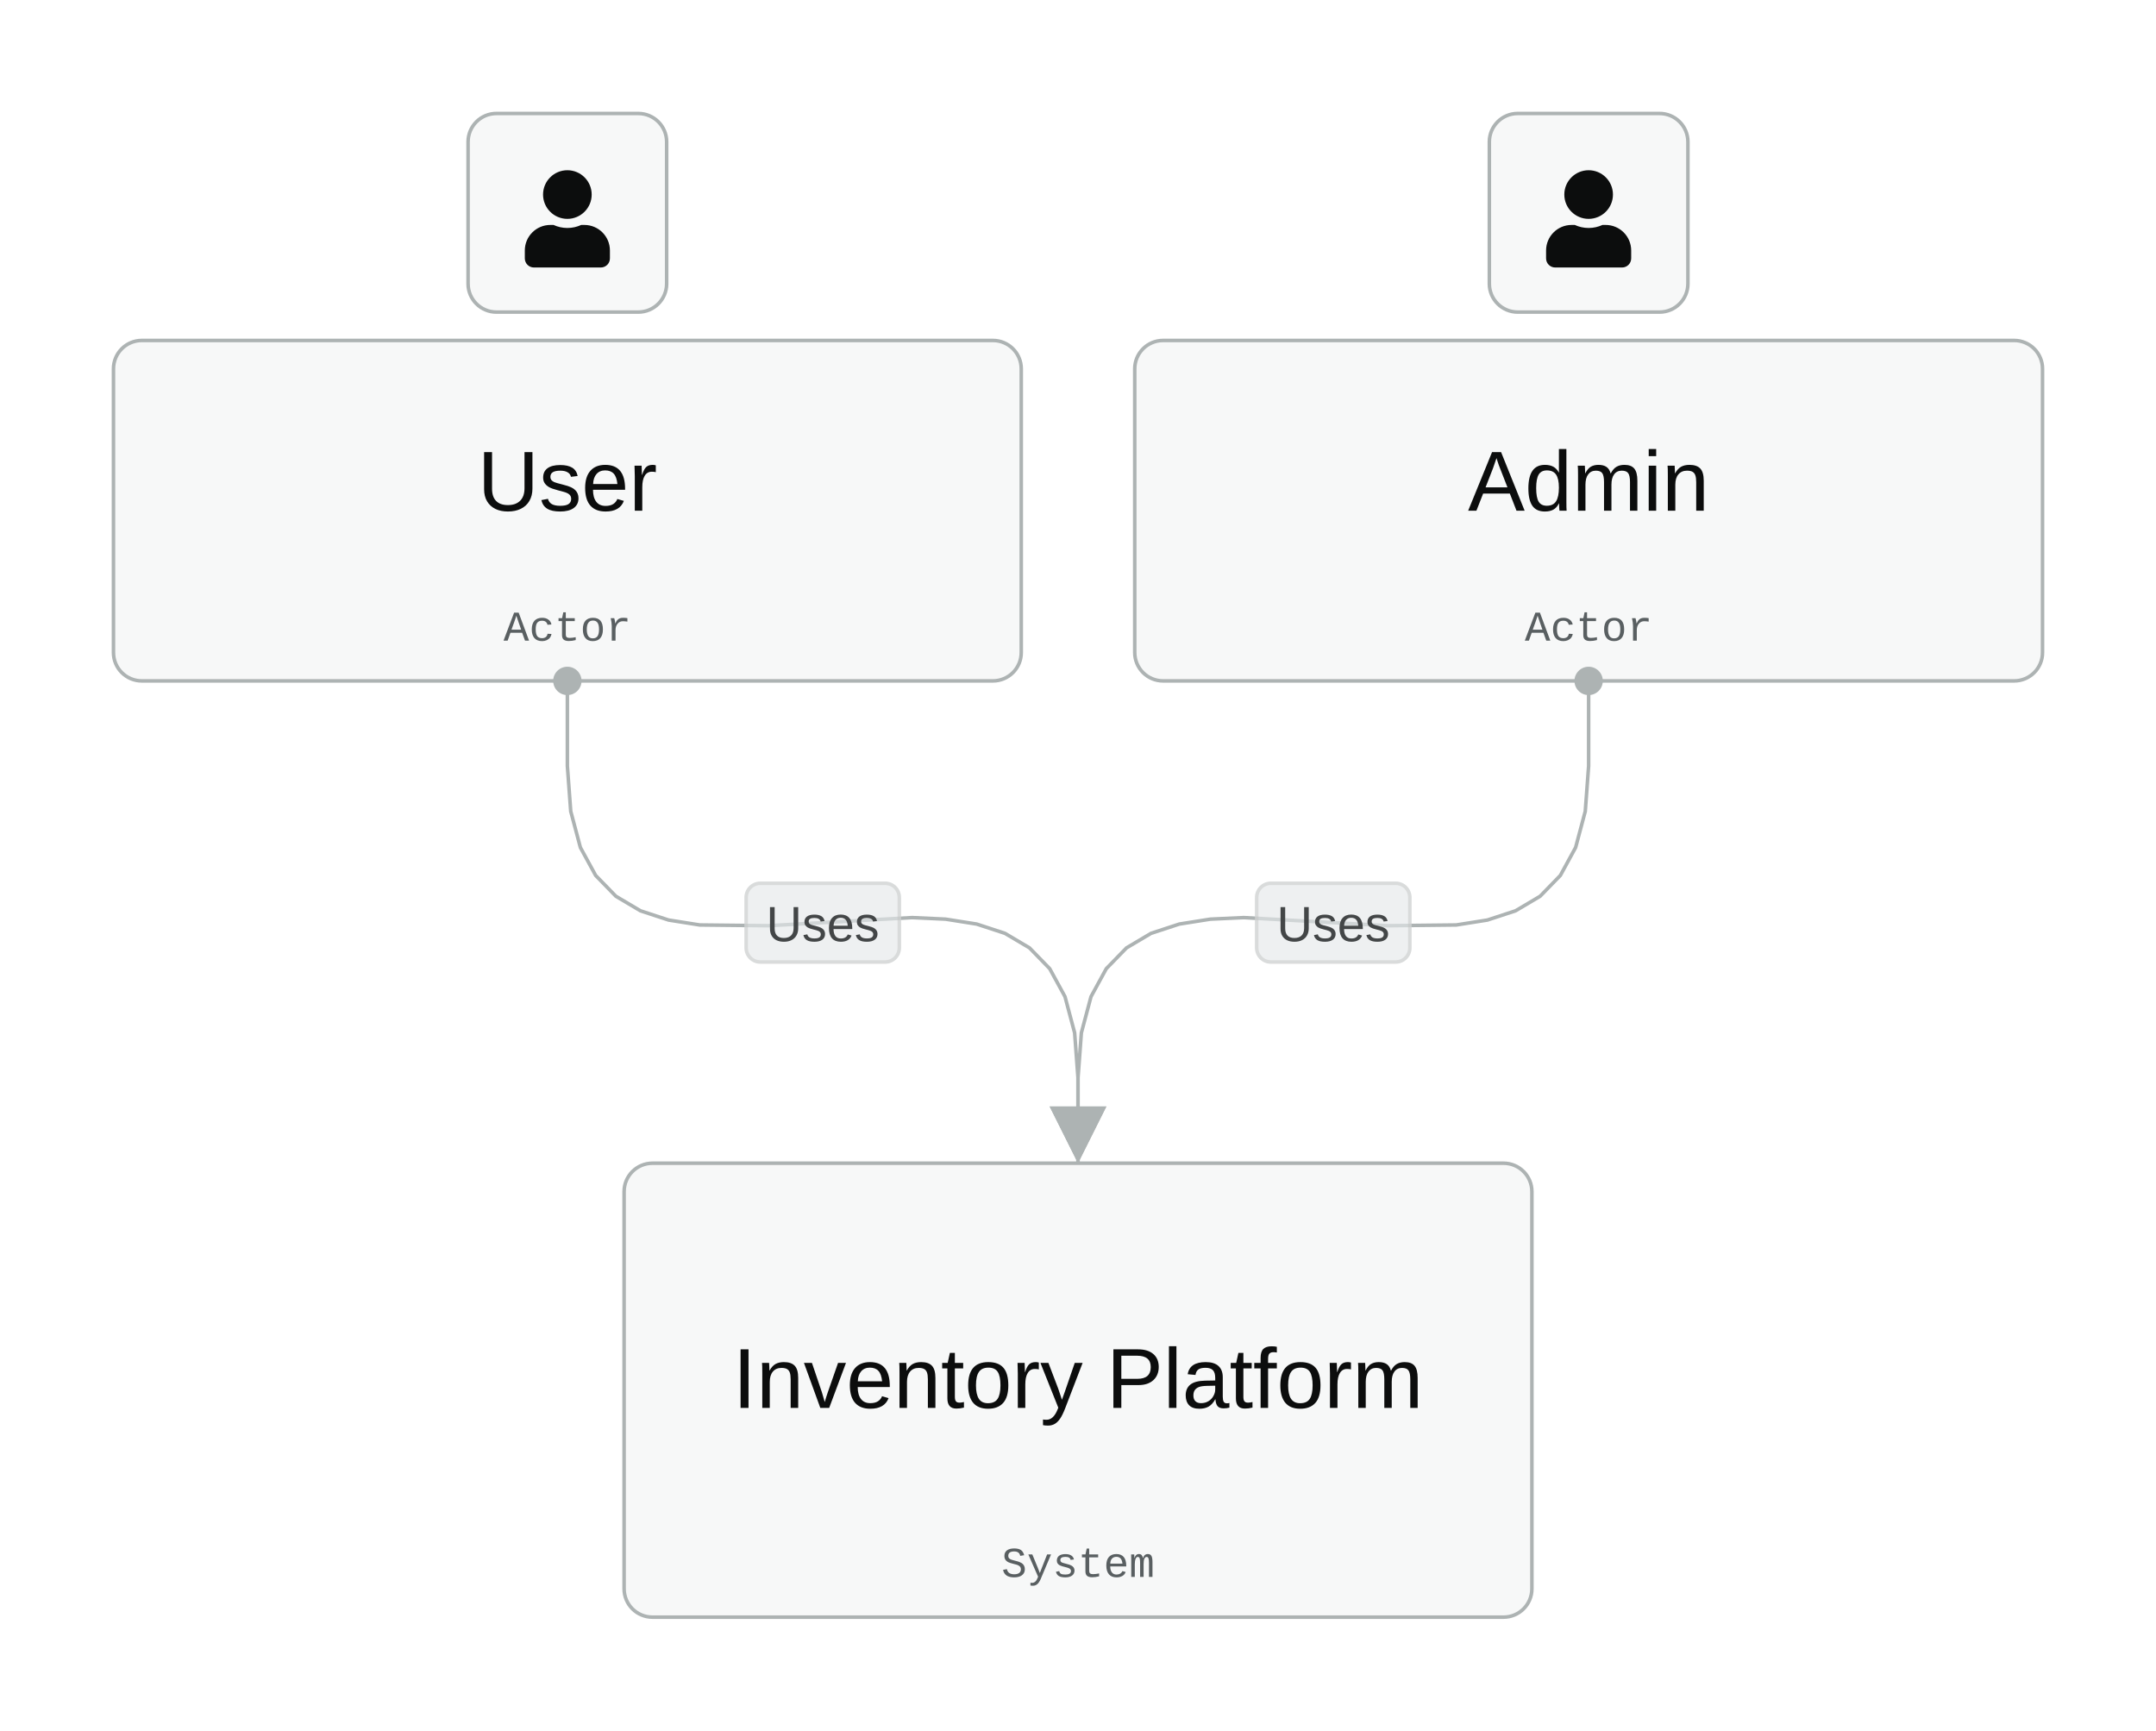
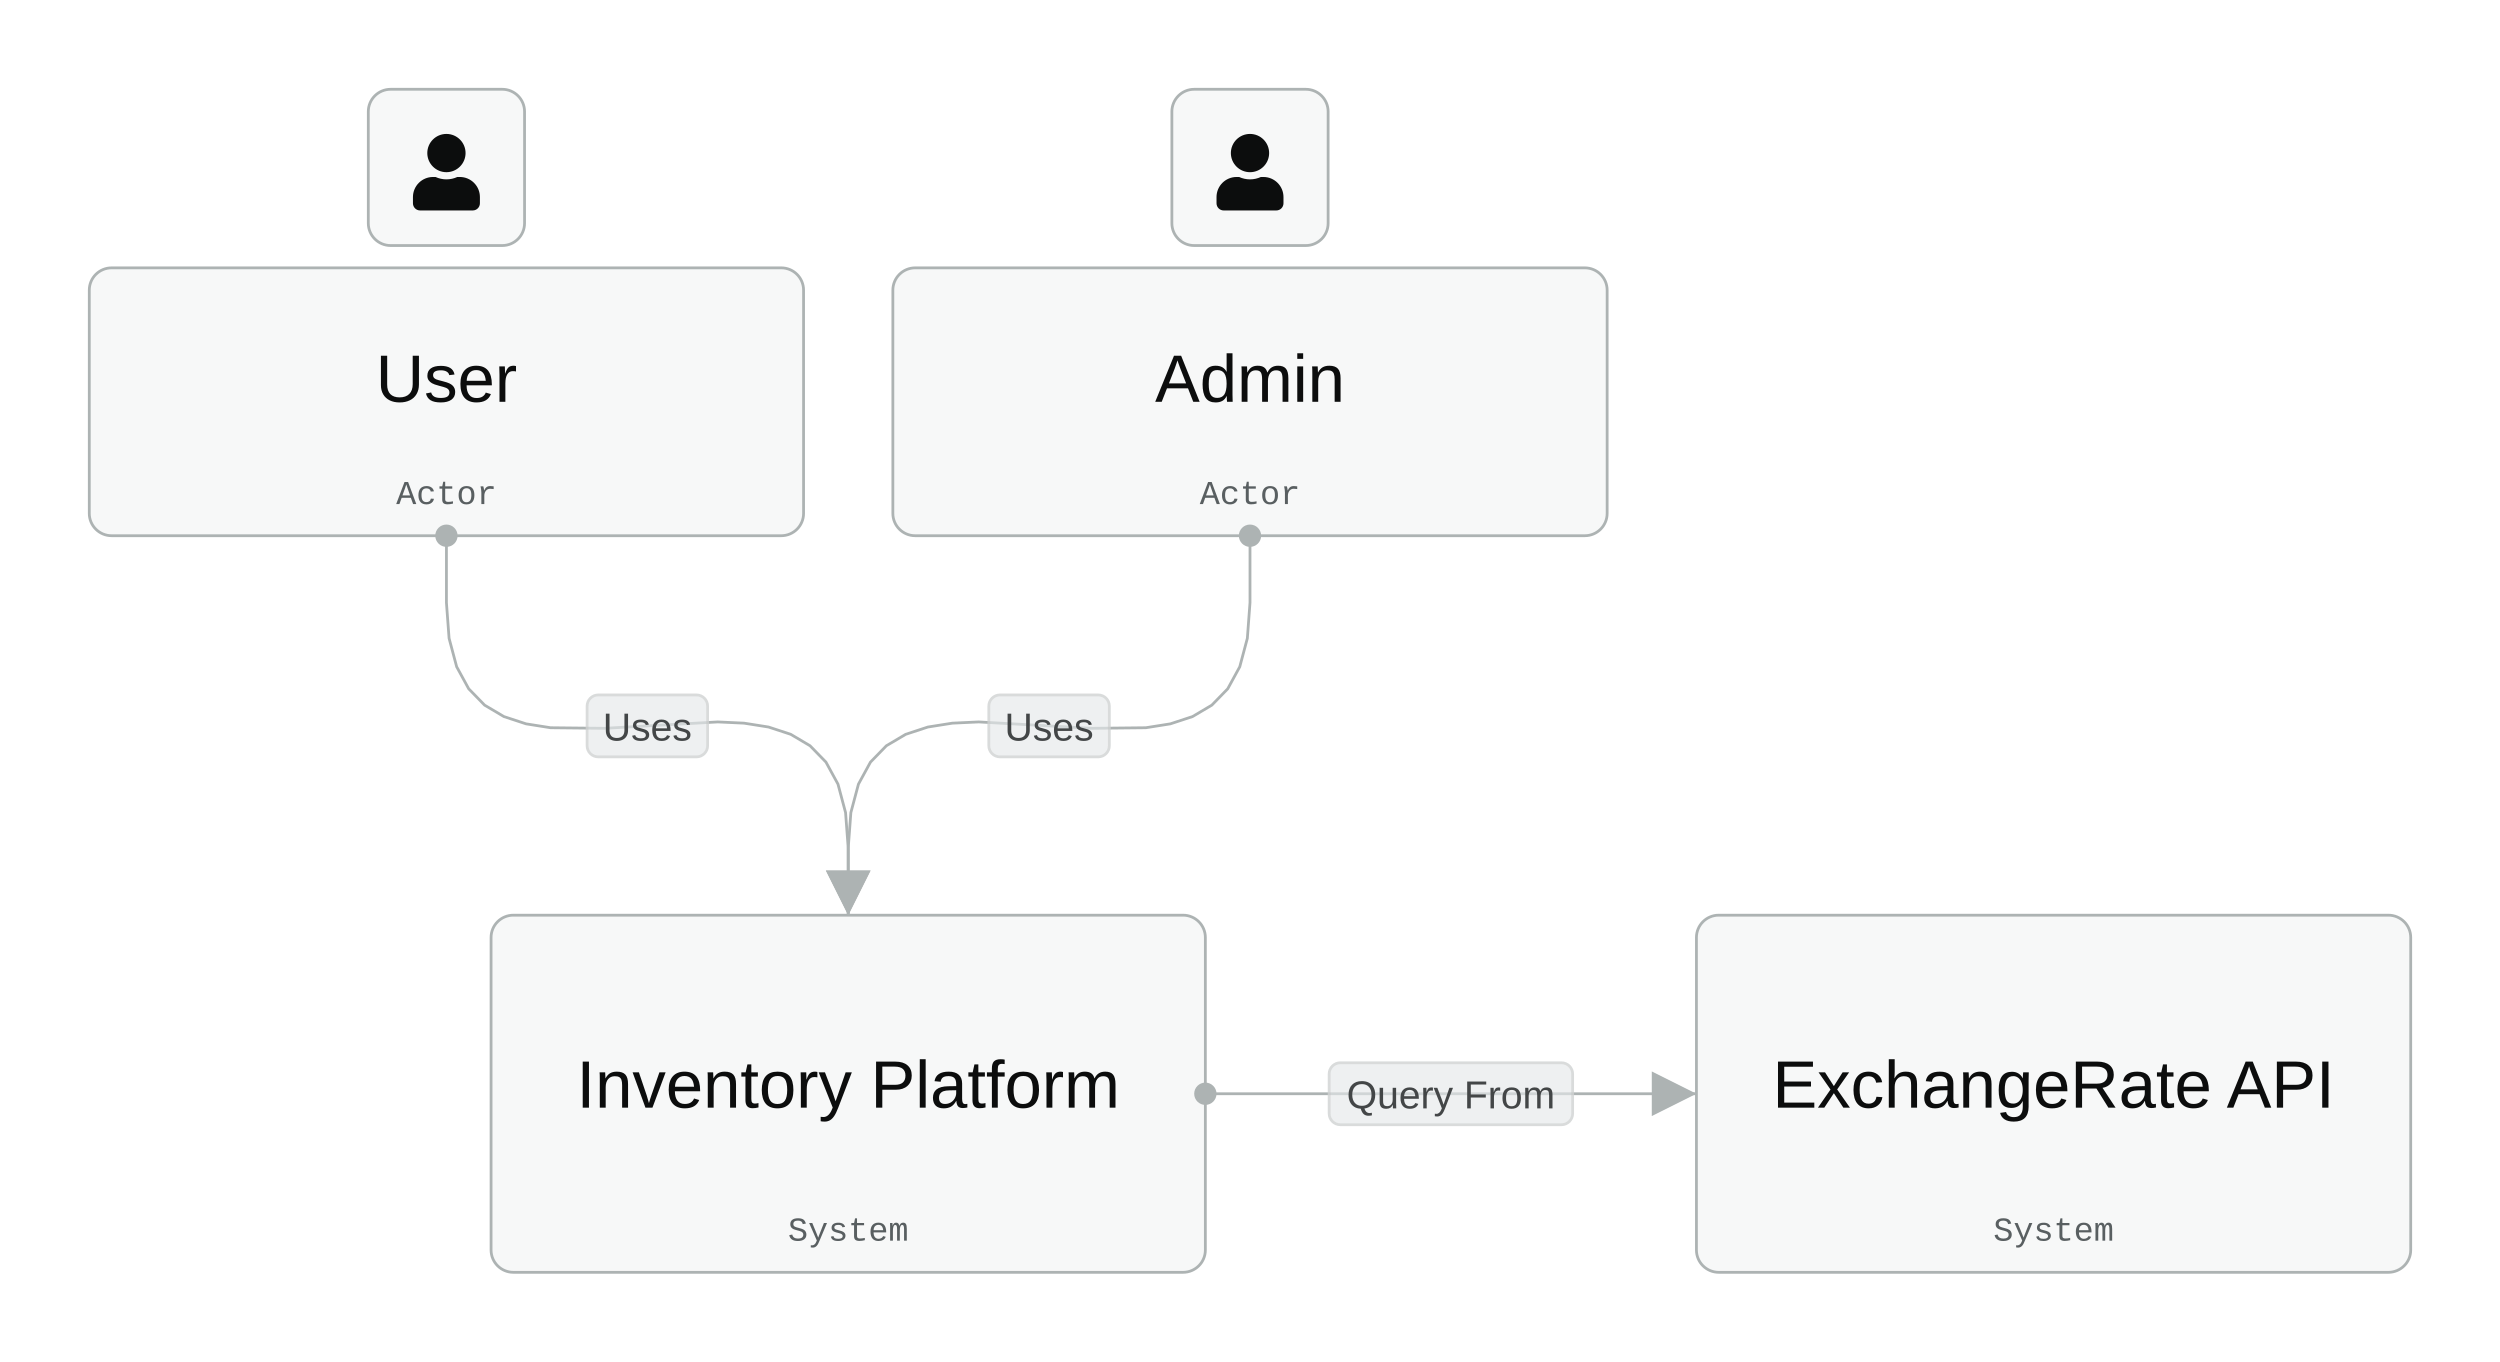
- <svg xmlns="http://www.w3.org/2000/svg" version="1.1" width="608" height="488">
+ <svg xmlns="http://www.w3.org/2000/svg" version="1.1" width="896" height="488">
  <g id="Context Diagram">
    <g id="Uses">
      <polyline points="160,192 160,216 160.95,228.77 163.67,238.97 167.98,246.86 173.68,252.72 180.6,256.82 188.55,259.43 197.33,260.82 216.68,261.03 257.23,258.74 266.67,259.18 275.45,260.57 283.4,263.18 290.32,267.28 296.02,273.14 300.33,281.03 303.05,291.23 304,304 304,328" fill="none" stroke-width="1" stroke="#adb3b3" opacity="1" />
    </g>
    <g id="Uses">
      <rect width="43.192" height="22.2" x="210.416" y="249.064" rx="4" ry="4" fill-opacity="0.8" fill="#e5e7e8" stroke-opacity="1" stroke-width="1" stroke="#cfd2d2" opacity="0.8" />
      <g opacity="1" fill="#434647">
        <text font-family="IBM Plex Sans Medium, Arial, sans-serif" font-size="14" text-anchor="middle" x="232.012" y="265.414">
          <tspan dy="0" x="232.012">Uses</tspan>
        </text>
      </g>
    </g>
    <g id="Uses">
      <polyline points="448,192 448,216 447.05,228.77 444.33,238.97 440.02,246.86 434.32,252.72 427.4,256.82 419.45,259.43 410.67,260.82 391.32,261.03 350.77,258.74 341.33,259.18 332.55,260.57 324.6,263.18 317.68,267.28 311.98,273.14 307.67,281.03 304.95,291.23 304,304 304,328" fill="none" stroke-width="1" stroke="#adb3b3" opacity="1" />
    </g>
    <g id="Uses">
      <rect width="43.192" height="22.2" x="354.392" y="249.064" rx="4" ry="4" fill-opacity="0.8" fill="#e5e7e8" stroke-opacity="1" stroke-width="1" stroke="#cfd2d2" opacity="0.8" />
      <g opacity="1" fill="#434647">
        <text font-family="IBM Plex Sans Medium, Arial, sans-serif" font-size="14" text-anchor="middle" x="375.988" y="265.414">
          <tspan dy="0" x="375.988">Uses</tspan>
+         </text>
+       </g>
+     </g>
+     <g id="Query From">
+       <polyline points="432,392 608,392" fill="none" stroke-width="1" stroke="#adb3b3" opacity="1" />
+     </g>
+     <g id="Query From">
+       <rect width="87.264" height="22.2" x="476.368" y="380.9" rx="4" ry="4" fill-opacity="0.8" fill="#e5e7e8" stroke-opacity="1" stroke-width="1" stroke="#cfd2d2" opacity="0.8" />
+       <g opacity="1" fill="#434647">
+         <text font-family="IBM Plex Sans Medium, Arial, sans-serif" font-size="14" text-anchor="middle" x="520" y="397.25">
+           <tspan dy="0" x="520">Query From</tspan>
        </text>
      </g>
    </g>
    <a href="https://app.icepanel.io/landscapes/ZX5cPCGLPLpo3p48M4ou/versions/latest/model/objects?object=0oS5cMdlnu&amp;focus=0oS5cMdlnu" id="Inventory Platform" target="_blank">
      <rect width="256" height="128" rx="8" ry="8" fill-opacity="0.8" fill="#f5f6f6" stroke-opacity="1" stroke-width="1" stroke="#adb3b3" opacity="1" x="176" y="328" />
      <text font-family="IBM Plex Sans Medium, Arial, sans-serif" font-size="24" font-weight="500" text-anchor="middle" fill="#0c0d0d" opacity="1" x="304" y="397">
        <tspan dy="0" x="304">Inventory Platform</tspan>
      </text>
      <g id="System" opacity="1">
        <text font-family="Courier New, monospace" font-size="12" text-anchor="middle" fill="#595f61" x="304" y="444.655">
          <tspan dy="0" x="304">System</tspan>
        </text>
      </g>
    </a>
    <a href="https://app.icepanel.io/landscapes/ZX5cPCGLPLpo3p48M4ou/versions/latest/model/objects?object=KhObpqSjlb&amp;focus=KhObpqSjlb" id="Admin" target="_blank">
      <rect width="56" height="56" rx="8" ry="8" fill-opacity="0.8" fill="#f5f6f6" stroke-opacity="1" stroke-width="1" stroke="#adb3b3" opacity="1" x="420" y="32" />
      <rect width="256" height="96" rx="8" ry="8" fill-opacity="0.8" fill="#f5f6f6" stroke-opacity="1" stroke-width="1" stroke="#adb3b3" opacity="1" x="320" y="96" />
      <path d="M448 61.714C451.788 61.714 454.857 58.645 454.857 54.857C454.857 51.07 451.788 48 448 48C444.212 48 441.143 51.07 441.143 54.857C441.143 58.645 444.212 61.714 448 61.714ZM452.8 63.429L451.905 63.429C450.716 63.975 449.393 64.286 448 64.286C446.607 64.286 445.289 63.975 444.095 63.429L443.2 63.429C439.225 63.429 436 66.654 436 70.629L436 72.857C436 74.277 437.152 75.429 438.571 75.429L457.429 75.429C458.848 75.429 460 74.277 460 72.857L460 70.629C460 66.654 456.775 63.429 452.8 63.429Z " fill="#0c0d0d" opacity="1" />
      <text font-family="IBM Plex Sans Medium, Arial, sans-serif" font-size="24" font-weight="500" text-anchor="middle" fill="#0c0d0d" opacity="1" x="448" y="144">
        <tspan dy="0" x="448">Admin</tspan>
      </text>
      <g id="Actor" opacity="1">
        <text font-family="Courier New, monospace" font-size="12" text-anchor="middle" fill="#595f61" x="448" y="180.655">
          <tspan dy="0" x="448">Actor</tspan>
        </text>
      </g>
    </a>
    <a href="https://app.icepanel.io/landscapes/ZX5cPCGLPLpo3p48M4ou/versions/latest/model/objects?object=wG2TzVG4q7&amp;focus=wG2TzVG4q7" id="User" target="_blank">
      <rect width="56" height="56" rx="8" ry="8" fill-opacity="0.8" fill="#f5f6f6" stroke-opacity="1" stroke-width="1" stroke="#adb3b3" opacity="1" x="132" y="32" />
      <rect width="256" height="96" rx="8" ry="8" fill-opacity="0.8" fill="#f5f6f6" stroke-opacity="1" stroke-width="1" stroke="#adb3b3" opacity="1" x="32" y="96" />
      <path d="M160 61.714C163.787 61.714 166.857 58.645 166.857 54.857C166.857 51.07 163.787 48 160 48C156.213 48 153.143 51.07 153.143 54.857C153.143 58.645 156.213 61.714 160 61.714ZM164.8 63.429L163.905 63.429C162.716 63.975 161.393 64.286 160 64.286C158.607 64.286 157.289 63.975 156.095 63.429L155.2 63.429C151.225 63.429 148 66.654 148 70.629L148 72.857C148 74.277 149.152 75.429 150.571 75.429L169.429 75.429C170.848 75.429 172 74.277 172 72.857L172 70.629C172 66.654 168.775 63.429 164.8 63.429Z " fill="#0c0d0d" opacity="1" />
      <text font-family="IBM Plex Sans Medium, Arial, sans-serif" font-size="24" font-weight="500" text-anchor="middle" fill="#0c0d0d" opacity="1" x="160" y="144">
        <tspan dy="0" x="160">User</tspan>
      </text>
      <g id="Actor" opacity="1">
        <text font-family="Courier New, monospace" font-size="12" text-anchor="middle" fill="#595f61" x="160" y="180.655">
          <tspan dy="0" x="160">Actor</tspan>
        </text>
      </g>
    </a>
+     <a href="https://app.icepanel.io/landscapes/ZX5cPCGLPLpo3p48M4ou/versions/latest/model/objects?object=rLmpVp8nxt&amp;focus=rLmpVp8nxt" id="ExchangeRate API" target="_blank">
+       <rect width="256" height="128" rx="8" ry="8" fill-opacity="0.8" fill="#f5f6f6" stroke-opacity="1" stroke-width="1" stroke="#adb3b3" opacity="1" x="608" y="328" />
+       <text font-family="IBM Plex Sans Medium, Arial, sans-serif" font-size="24" font-weight="500" text-anchor="middle" fill="#0c0d0d" opacity="1" x="736" y="397">
+         <tspan dy="0" x="736">ExchangeRate API</tspan>
+       </text>
+       <g id="System" opacity="1">
+         <text font-family="Courier New, monospace" font-size="12" text-anchor="middle" fill="#595f61" x="736" y="444.655">
+           <tspan dy="0" x="736">System</tspan>
+         </text>
+       </g>
+     </a>
    <g id="Uses">
      <polygon points="240,248 232,264 248,264 240,248" fill="#adb3b3" opacity="1" transform="matrix(-1,1.2246467991473532e-16,-1.2246467991473532e-16,-1,544,576)" />
      <circle r="4" fill="#adb3b3" opacity="1" cx="160" cy="192" />
    </g>
    <g id="Uses">
      <polygon points="240,248 232,264 248,264 240,248" fill="#adb3b3" opacity="1" transform="matrix(-1,1.2246467991473532e-16,-1.2246467991473532e-16,-1,544,576)" />
      <circle r="4" fill="#adb3b3" opacity="1" cx="448" cy="192" />
    </g>
+     <g id="Query From">
+       <polygon points="600,320 592,336 608,336 600,320" fill="#adb3b3" opacity="1" transform="matrix(6.123233995736766e-17,1,-1,6.123233995736766e-17,928,-208)" />
+       <circle r="4" fill="#adb3b3" opacity="1" cx="432" cy="392" />
+     </g>
  </g>
</svg>
